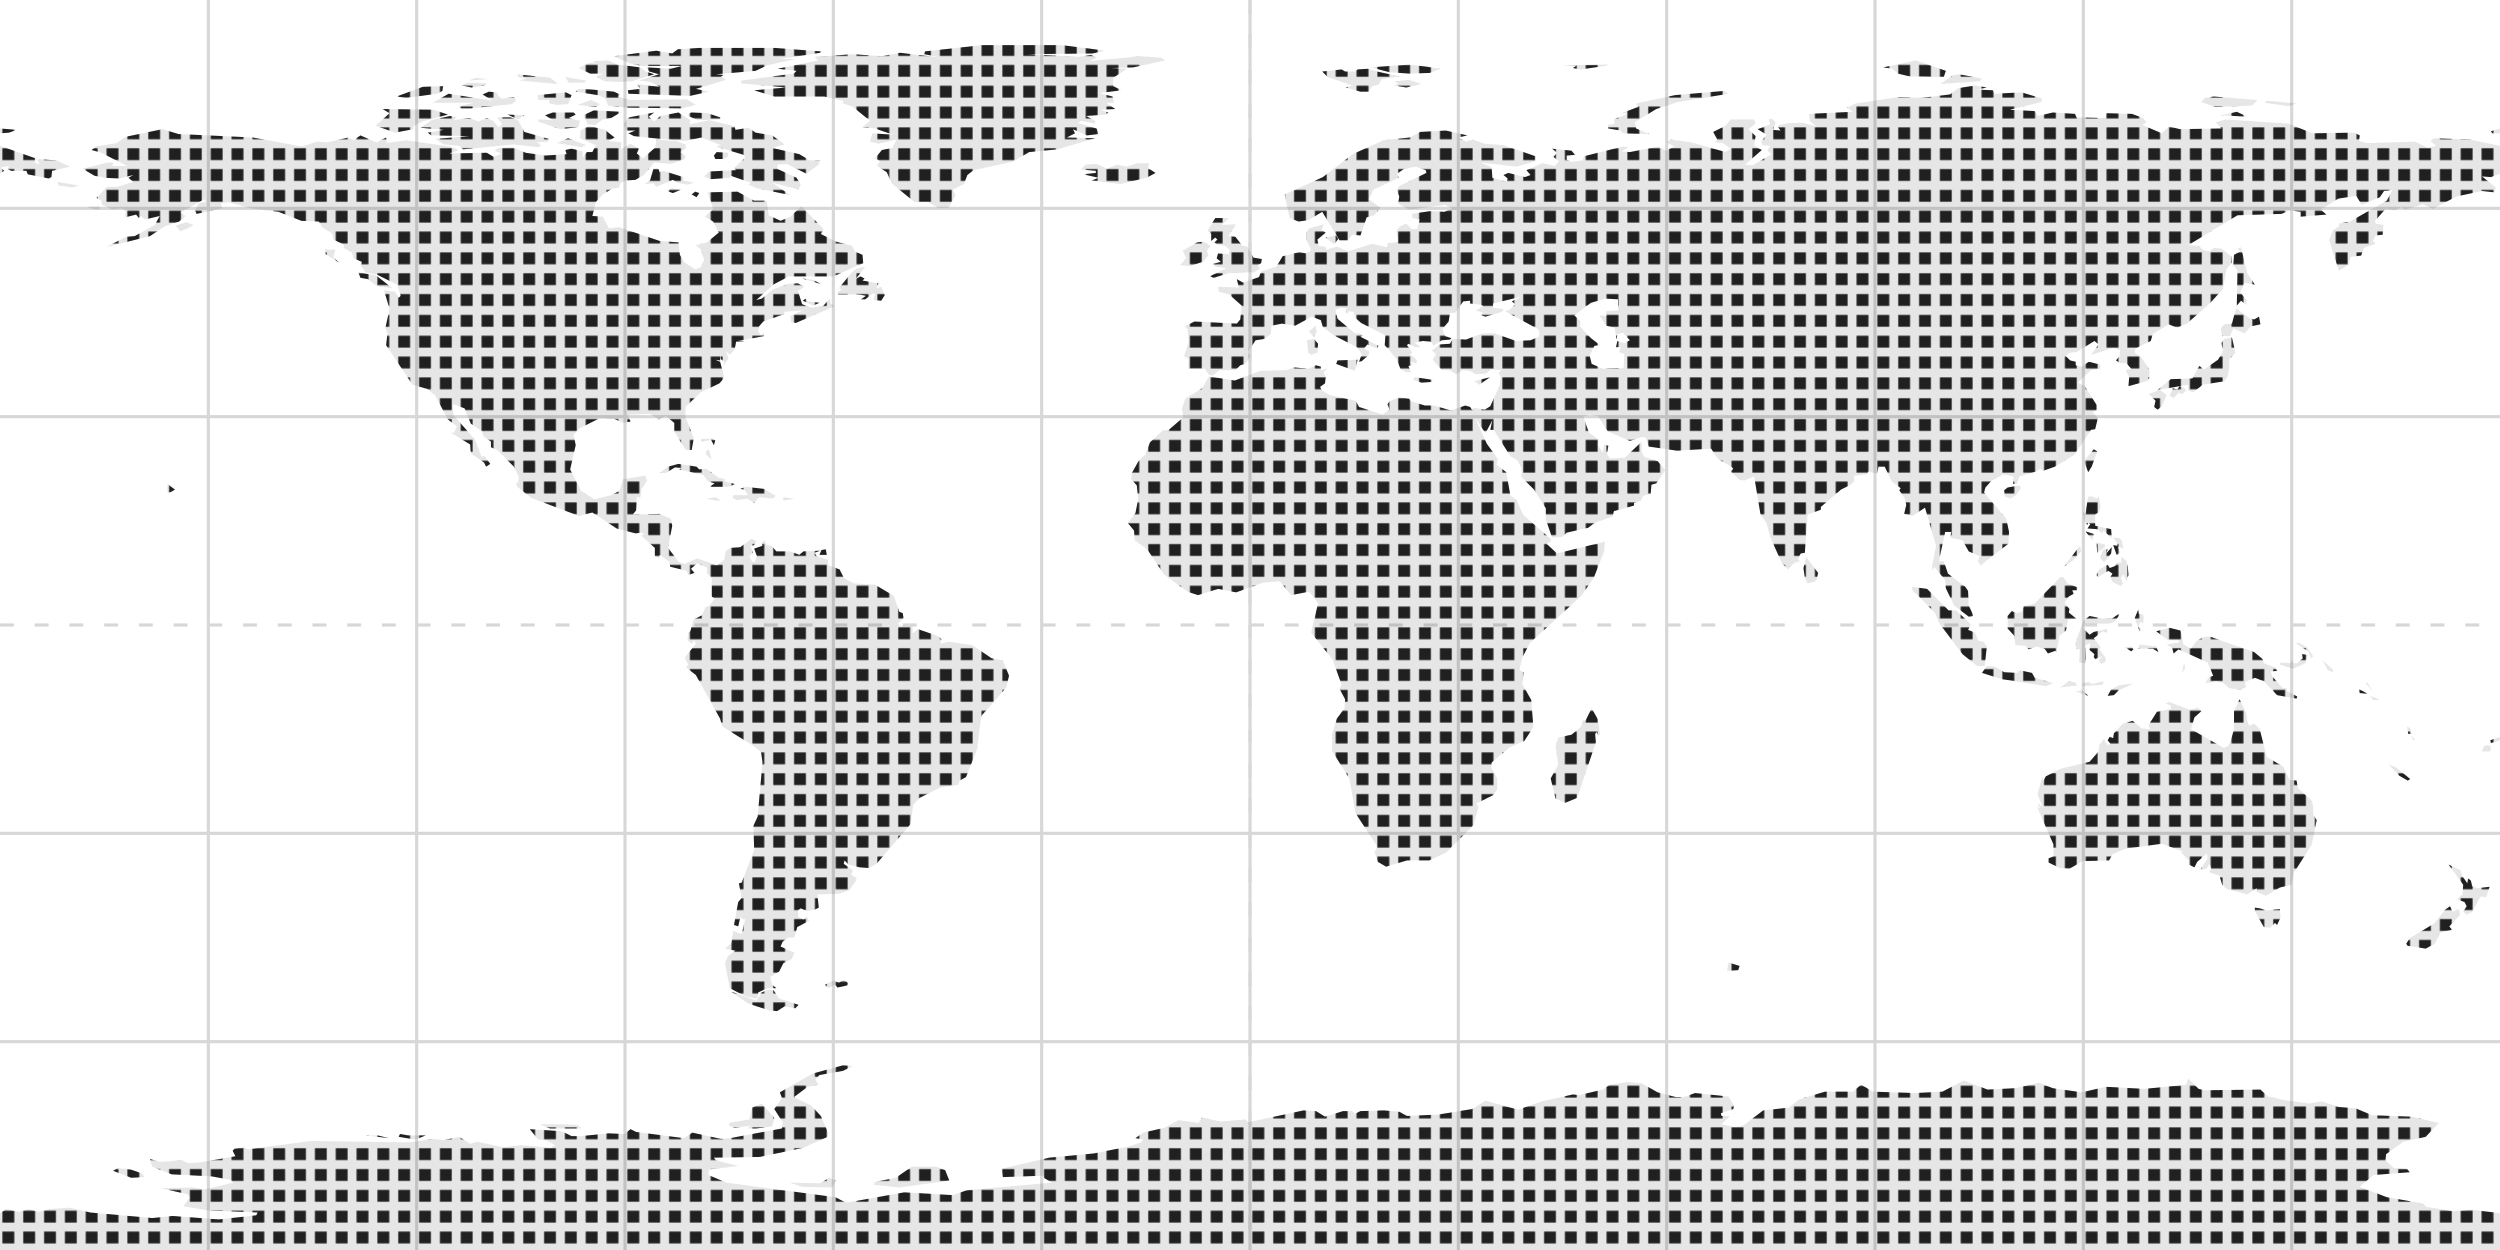
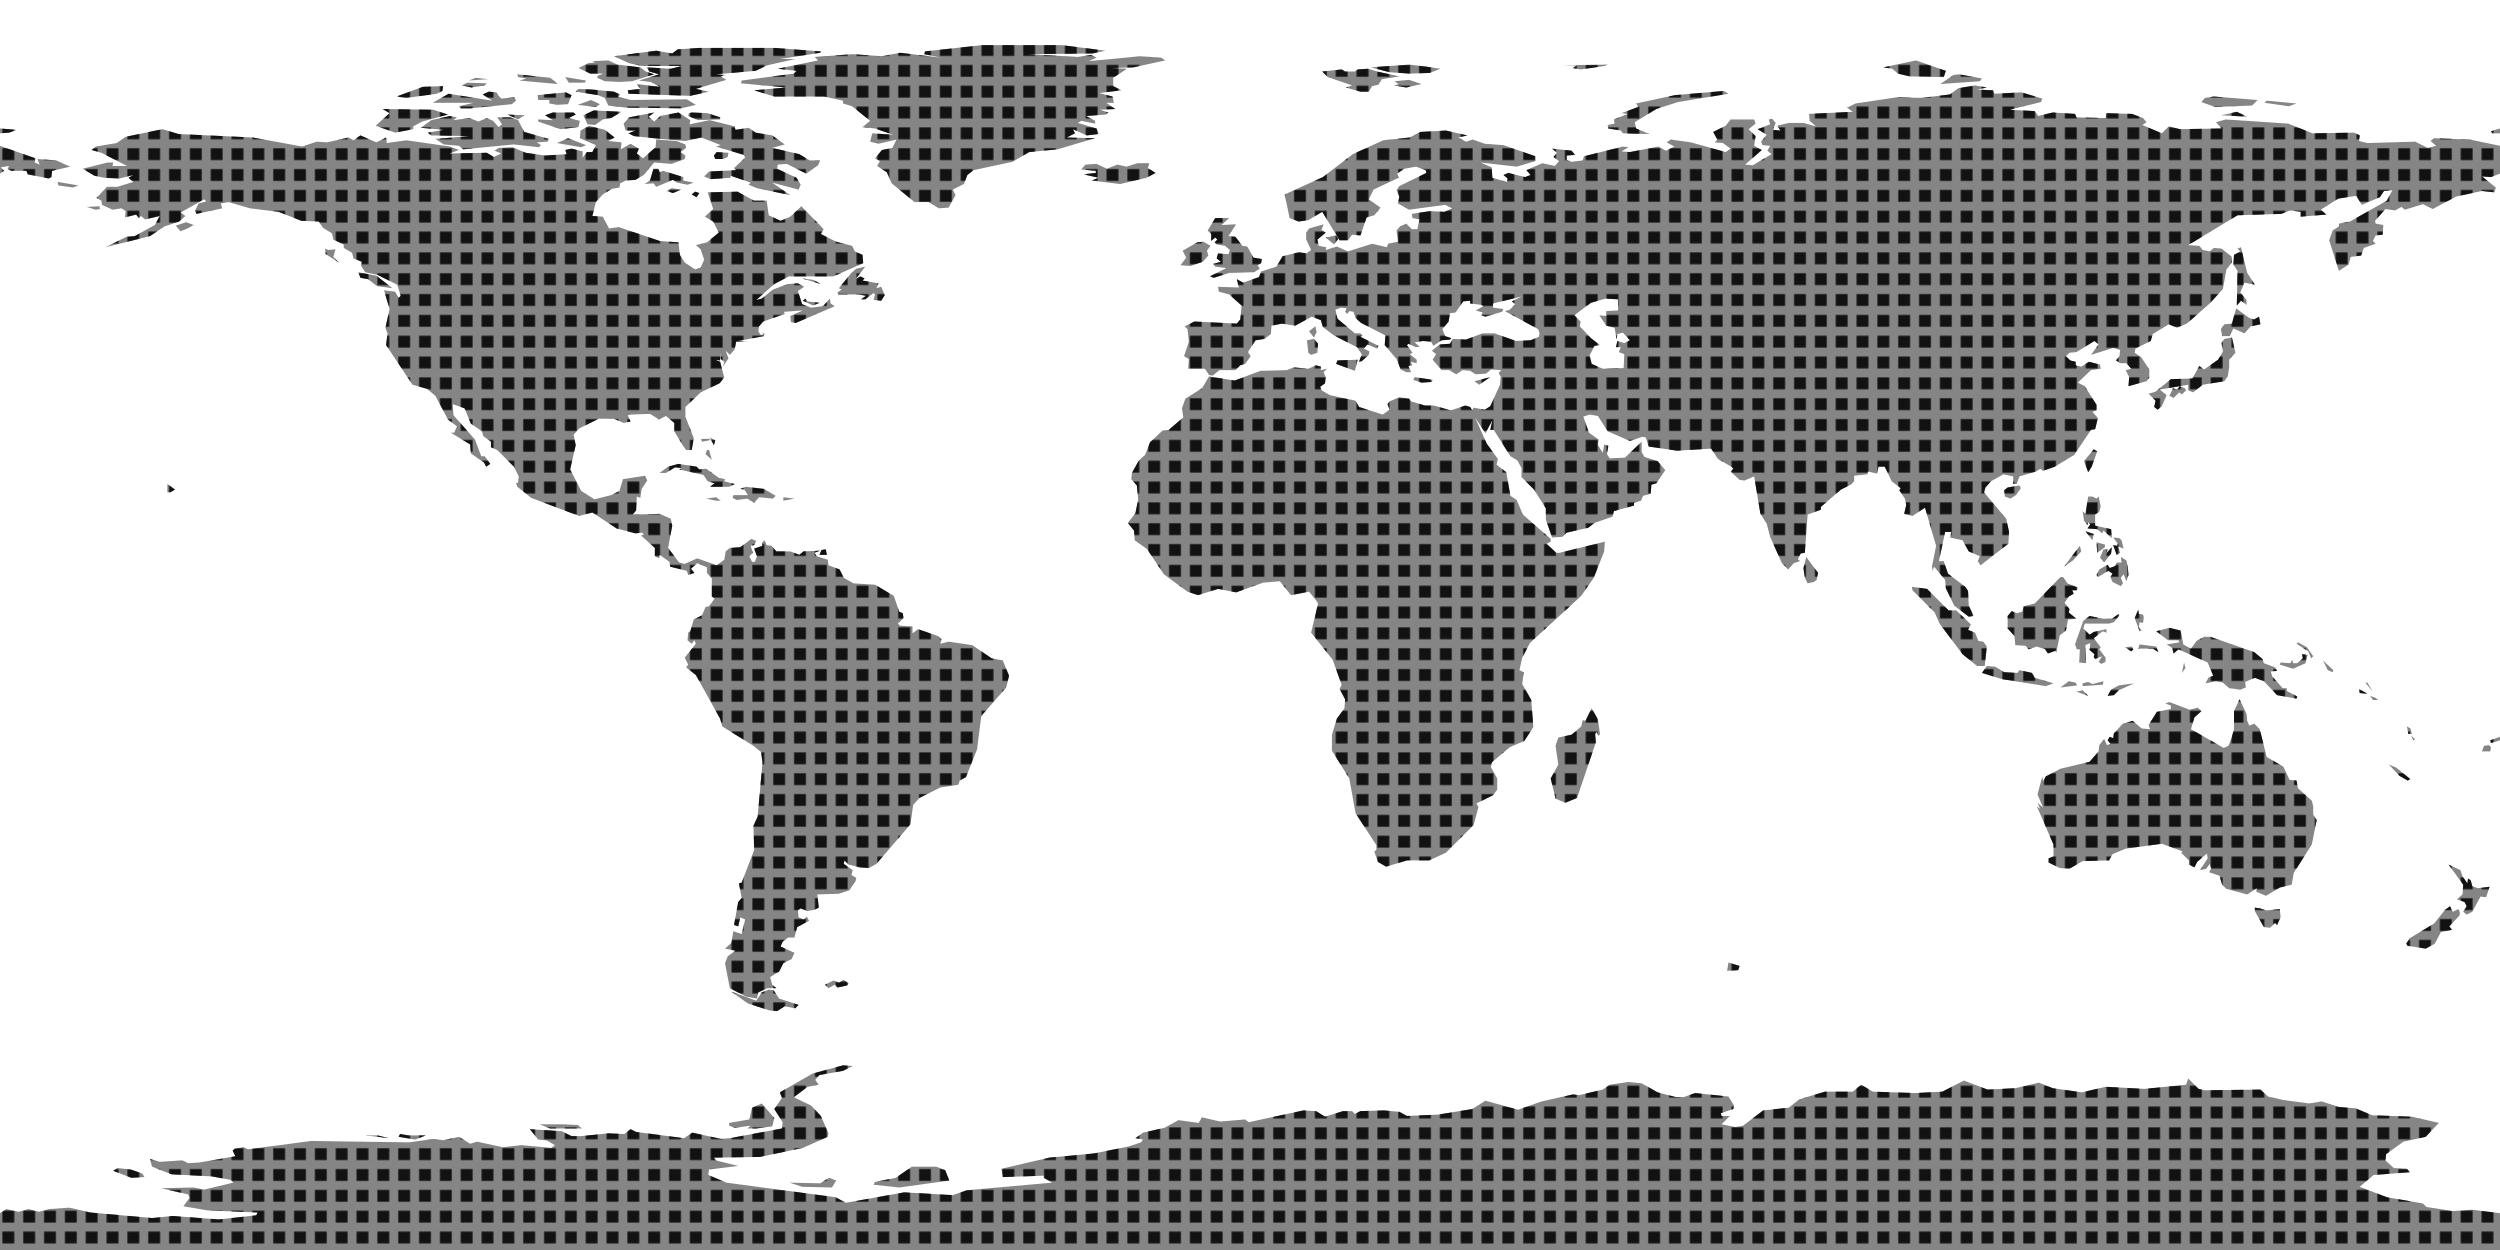
<svg xmlns="http://www.w3.org/2000/svg" viewBox="0 0 360 180" fill="none" aria-hidden="true" focusable="false">
  <defs>
    <pattern id="weather-world-dots" width="3" height="3" patternUnits="userSpaceOnUse">
      <rect x="0.35" y="0.35" width="1.7" height="1.7" fill="currentColor" />
    </pattern>
    <path id="weather-world-land" d="M120.4,170L119.8,171L115.5,170.9L113.7,170.3L118.1,170.4L119.4,169.6ZM20.8,169.5L18.9,169.6L16.3,168.6L16.9,168.2L18.8,168.4L20.5,169ZM134.8,168L136.1,168.5L136.7,170L129.5,171L125.8,170.6L126,170.2L129,169.6L131.3,168ZM58.8,163.5L61.3,163.5L59.8,164.1L57.4,163.7L57.6,163.3ZM54.4,163.5L56,163.9L52.7,163.5ZM81,161.9L83.2,162L83.8,162.5L79.2,162.5L77.7,161.9ZM111.5,161L111.2,162.2L108.9,162.5L107.6,162.5L108.1,162.1L105.8,162.4L105,162.1L105,161.7L107.9,161.2L108.3,159.5L109.7,158.9ZM121.4,154.2L118,154.8L117.4,155.5L117.9,156.2L116.3,156.5L114.3,158L116.8,159.2L118.2,160.7L119.3,163.2L119.2,163.7L115.6,165.3L109.4,166.6L102.8,166.7L103.1,167.1L106.3,167.9L102.1,168.4L102,169.2L104.6,170.3L120.3,172.4L121.8,173.2L130.2,171.7L137.2,172.1L139.2,171.4L151.5,170.3L150.3,169.6L150.3,169.3L144.4,169.5L144.2,168.3L151.1,166.7L157.5,166.1L162.5,165.1L164.3,164.5L164.6,164.1L163.5,163.9L164.6,163.1L167.7,162.4L169.7,161.3L172.6,161.7L173.1,160.9L175.7,161.5L179.3,161.2L179.8,161.6L187.7,159.9L189.5,160L190.8,160.8L193.4,160L194.7,160L195.1,160.4L195.9,160L199.3,159.9L201.5,160.1L202.6,160.7L207.1,160.5L212,159.7L213.9,158.5L218.6,159.8L222,158.6L226.5,157.6L227.4,157.7L230.8,156.9L231.8,156.2L234.5,155.8L236.4,156L238.7,157.3L241.4,158L242.4,158L244.1,157.4L248.9,157.9L249.7,159.2L249.6,159.7L247.8,160.3L247.9,160.7L249.1,160.7L247.9,161.9L249.9,162.3L251,162.1L253.9,159.9L257.6,159.5L259.1,158.3L262.8,157.2L266.8,157.2L268,156.2L269.7,157.2L275.8,157.4L279.7,157.2L282.8,155.6L286.2,156.9L290.2,156.7L293.6,155.9L295.6,156.7L299.8,157.3L303.2,156.5L308.8,156.8L314.8,156.2L315.1,155.3L316.6,156.8L317.5,157L325.5,156.9L326.6,157.9L328.8,158.4L332.5,158.9L334.3,158.6L336.8,159.4L339.2,159.6L341.6,160.6L347.3,160.8L351.2,161.7L349.3,163.7L346.1,164.4L343.6,166.2L343.5,167.1L344.7,168.2L346.6,168.3L347,168.8L341.8,169.2L339.8,170.9L343.7,172.4L348.9,173.3L349.4,173.8L353.2,174.4L356,174.2L360,174.7L360,180L0,180L0,174.7L0.9,174.1L2.7,174.5L4.1,174.1L5.6,174.5L7.1,174.1L10,173.9L13,174.6L21.9,175.4L24.8,175.1L31.5,175.6L36.9,175L37.1,174.6L29.9,174.3L26.4,173.7L27.3,172.5L27.1,172L23.2,171.1L27.9,171L29.4,171.3L33.6,170.3L33.2,169.9L30.5,169.4L24.7,169.1L21.9,168L21.6,166.9L23,167.3L26.3,167.1L27.1,167.5L28.7,167.4L33.9,166.5L33.5,165.7L33.8,165.4L35.1,165.2L35.7,165.5L44.8,164.3L58.9,164.5L62.5,164L63.8,164.2L66.1,163.7L67.7,164.7L68.7,164.4L72.4,165.2L75.1,164.9L79.4,165.3L79.9,164.9L78.7,164.2L77.5,164.1L76.3,162.6L80.9,162.9L82.3,163.6L83.7,163.6L87.6,163.2L89.9,163.3L90.8,162.6L91.6,163L98.5,163.9L99.7,163.1L103.8,164L105.1,163.9L112.6,162.5L112.7,161.6L111.5,159.7L112.6,158.1L112.3,157.3L117,154.6L121.4,153.4L122.8,153.5ZM112.2,143.8L115,144.7L114.5,145.2L113,144.9L111.9,145.6L110.8,145.5L107.7,144.5L105.3,142.8L108.9,144.1L109.7,142.9L110.7,142.5L111.4,142.6ZM121.5,141.1L122.2,141.6L122,141.9L120.6,142.2L120.2,141.8L119.3,142.3L118.8,141.8L120,141.2L120.8,141.5ZM250.3,139.7L248.7,139.8L248.9,138.6L250.5,139.1ZM325.4,130.8L326.4,131.1L328.3,130.9L328.4,132.1L327.9,133.2L327.6,132.9L326.9,133.6L326,133.5L324.7,131.2L324.7,130.7ZM353,130.9L353.2,131.3L354,130.9L354.2,131.3L354.2,131.8L352.7,133.4L353.1,133.9L351.5,134.2L350.6,135.9L349.3,136.6L346.7,136.2L346.5,135.9L347,135.1L350.5,133L352.1,131L352.8,130.5ZM354.6,126.2L355.3,127.2L355.4,126.5L355.8,126.8L356,127.6L356.8,127.9L358.5,127.7L358,129.2L357.2,129.1L356,131.3L355.2,131.7L354.7,131.3L355.2,130.5L354.9,129.9L353.8,129.5L354.6,128.8L354.7,127.4L352.6,124.5L354.3,125.3ZM347.1,112.2L346.7,112.4L345.5,111.7L344,110.1L345,110.5ZM358.4,107.3L358.7,107.6L358.6,108.2L357.4,108.2L357.7,107.4ZM359.4,106.8L358.7,107L358.6,106.6L360,106.1L360,106.6ZM347.8,106.5L347.5,106.6L347.2,105.9ZM347.1,104.9L347.3,105.7L346.8,105.7L346.6,104.6ZM230.1,103.6L230.4,105.7L230.2,106L229.9,105.4L229.7,105.7L229.8,106.9L227.1,114.9L225.4,115.6L224,115L223.3,112.1L224.4,110.1L224,107.4L224.4,106.2L226.3,105.8L227.7,104.6L227.9,103.7L228.3,103.8L229.2,102ZM323.6,103.8L323.9,104.5L324.6,104.2L325.4,105L326.4,109L328.8,110.4L329.7,112.3L330.7,112.4L330.9,113.5L332.9,115.3L333.1,116.1L333.1,117.3L333.6,118.1L332.9,121.6L330.3,125.7L330,127.4L328.3,127.8L326.3,129L324.9,128.4L325,127.9L323.6,128.8L320.6,128L320,127.4L319.6,126.1L318.1,125.6L318.4,125.1L318.2,124.4L317.7,125.1L316.8,125.3L317.9,123.6L317.8,122.9L316.4,124.1L316,124.9L315.2,124.5L315.2,123.9L314.1,122.8L314.3,122.6L311.3,121.5L306.1,122.2L304.2,123L303.7,123.9L299.9,124L298,125.1L296.6,125L295,124.2L295,123.6L295.7,123.3L295.7,121.6L293.3,116.1L293.8,116.5L293.4,115.6L294.2,116.3L293.4,114.4L294.1,111.8L294.2,112.5L294.6,111.8L296.7,110.7L300.9,109.7L302.2,108.2L302.3,107.3L303,106.4L303.4,107.3L303.9,107.1L303.5,106.6L303.8,106.1L304.3,106.3L304.4,105.6L305.7,104.2L307.1,103.8L308.4,104.9L309.6,105L309.4,104.4L310.6,102.5L312.6,102.1L312.6,101.6L311.8,101.3L312.4,101.1L315.3,102.2L316.5,101.9L317,102.4L316,103.3L315.5,105L320.2,107.7L320.9,107.4L321.3,106.4L321.7,105L321.7,102.4L322.5,100.7L323.5,102.8ZM342.1,100.5L342.4,100.8L341.7,100.8L341.3,100.2ZM300.7,100.2L299,99.6L299.9,99.4ZM340.9,99.9L339.8,99.8L339.7,99.2ZM341.7,99.6L340.6,98.3L340.9,98.3ZM304.4,100.1L303.5,100.2L304,99.3L305.1,98.7L307.3,98.4L305.1,99.4ZM297.9,98.1L298.9,98.3L299.1,98.7L296.7,99ZM302.9,98.1L302.8,98.6L299.9,98.8L299.9,98.4L300.7,98.2L301.3,98.5ZM288.6,96.8L290.5,96.9L290.8,96.5L292.6,96.9L293,97.6L295.7,98.4L294.6,98.8L288.3,97.8L285.4,96.9L286.1,95.9L287.3,96ZM314.7,96.2L314.2,96.9L314.5,95.4ZM335.9,96.8L335.2,96.5L334.5,95.1L336,96.5ZM332,95.5L330.2,96.3L328.3,95.7L328.4,95.4L329.8,95.5L330.1,95L330.2,95.5L330.8,95.5L331.6,94.8L331.5,94.2L332.3,94.3ZM307.2,93.5L306.9,93.8L306,93.2L307,93.1ZM310.5,93.1L310.8,93.9L310,93.4L307.9,93.4L308.1,92.8ZM333.1,94.5L332.8,94.8L332.4,93.8L330.7,92.7L330.9,92.5L332.2,93.2ZM314.1,91.2L314.4,92.8L315.5,93.4L316.3,92.3L317.4,91.7L318.3,91.7L324.6,93.9L325.8,94.9L326,95.5L327.6,96.1L327.9,96.6L327,96.7L327.2,97.4L328.7,99.1L329.3,99.1L329.3,99.5L330.8,100.3L330.7,100.6L327.9,100.1L326,98.1L324.7,97.6L323.3,98.2L323.4,99L322.6,99.3L321,99.1L320.1,98.3L319.1,98.1L317.6,98.4L318,97.6L318.7,97.3L317.9,95.4L313.7,93.5L313,94.1L312.8,93.3L312,92.8L313.8,92.5L313.7,92.2L312.2,92.2L310.5,90.9L312.4,90.4L314,90.8ZM305.2,88.6L304.4,89.6L303.7,89.8L300.2,89.8L300,90.5L300.9,91.4L301.5,91L303.3,90.6L303.3,91.1L302.8,90.9L301.5,91.9L302.5,93.2L302.3,93.5L303.2,94.7L303.2,95.3L302.6,95.6L302.2,95.3L302.7,94.5L301.7,94.9L301.5,94.6L301.6,94.2L300.9,93.6L301,92.6L300.3,92.9L300.4,95.5L299.4,95.4L299.5,93.5L299.1,93.5L298.8,92.8L300,89.4L300.9,88.7L302.9,89.1L304.1,89.1L305.1,88.4ZM308.7,88.9L308.6,89.7L308.1,89.6L308,90.3L308.4,90.8L308.1,90.9L307.4,89L307.9,87.8L308,88.4L308.6,88.5ZM285.8,95.9L284.7,95.9L282.6,94.2L279.3,89.8L278.6,88.2L275.4,85L275.3,84.5L277.5,84.8L280.6,87.9L281.7,87.9L283.8,89.9L283.4,90.7L284.4,91.1L284.9,92.3L285.6,92.4L286.1,93.1ZM297.9,88.2L299,89.1L297.8,89.2L297.5,90.8L296.6,91.5L296.1,94L296,93.7L294.9,94.1L294.5,93.5L293.3,93.1L292.1,93.5L291.7,93L290.2,92.9L290.1,91.6L289.1,90.5L289.1,88.7L289.7,88L290.4,88.3L291.2,88.1L291.4,87.3L293,86.9L296.7,83.1L297.1,83.1L297.7,84L299.2,84.6L299.1,85L298.4,85L298.6,85.5L297.9,85.9L297.3,86.8L298,87.7ZM306.4,81.6L306.5,82.8L306.2,83.7L305.8,82.7L305.4,83.2L305.7,84L305.4,84.4L304.2,83.8L303.9,83.1L304.2,82.6L303.6,82.2L302.1,83.1L301.9,82.8L302.3,82L303.5,81.3L303.8,81.8L304.6,81.5L304.8,81L305.5,81L305.4,80.2L306.2,80.7ZM261.2,83.8L260.3,84L259.9,83.2L259.7,81.8L260.1,80.2L261.8,82.5L261.6,83.5ZM119.1,79.9L118,79.9L118.3,79.2L118.9,79.1ZM304,79.7L303,81L302.4,80.3L302.9,79.1L303.5,79.1L303.3,79.7L304.1,78.8ZM298.5,80.7L297.2,81.6L299.5,78.6L299.7,79.4ZM301.9,78.1L303.1,78.4L303.1,78.8L302,79.6ZM305.5,77.8L305.8,79L305,78.7L305.3,79.6L304.8,79.9L304.3,78.5L304.9,78.6L304.9,78.2L304.3,77.4L305.2,77.5ZM301.5,76.9L301.3,77.8L300.3,76.5ZM301.3,71.5L301.9,71.8L302.2,71.5L302.5,72.9L302.3,73.7L301.7,74.1L301.7,75.7L304,76.2L304.1,77.5L302.9,76.4L302.7,76.8L302,76.2L300.6,76.1L301,75.5L300.7,75.2L300.6,75.6L300.1,75L299.9,73.6L300.3,74L300.7,71.5ZM114.4,71.8L112.8,72.1L112.8,71.6ZM103.1,72.1L101.7,71.8L103.1,71.6L103.8,72.1ZM107.4,70.1L110,70.4L111.7,71.4L111.3,71.8L109.3,71.6L108.6,72.4L107.6,71.8L106.1,72L105.5,71.7L105.6,71.3L107.7,71.3L107.2,70.5L106.6,70.4ZM290.3,71.3L289.5,71.8L288.7,71.5L288.6,70.6L289.1,70.2L290.8,69.9L291,70.3ZM24.5,70.9L24.1,70.9L24.1,69.7L25.2,70.5ZM100.3,67.2L100.7,67.6L101.7,67.5L103.5,68.8L104.4,69L104.3,69.3L105.8,69.7L105,70.1L102.2,70.1L102.9,69.6L101.9,69.3L101.3,68.4L97.8,67.6L98.2,67.4L97.2,67.3L95.9,68.1L95,68.1L96.2,67.2L97.7,66.8ZM102.5,66.2L101.6,65.4L101.8,64.8L102.1,64.8ZM301.2,67.2L300.7,68L300.1,66.4L301.5,64.7L302,65ZM102.2,63.4L101.1,63.6L101,63.2L102.2,63.2ZM103,63.4L102.8,64.1L102.2,63ZM314.6,55.9L314.8,56.2L314.2,56.8L313.8,56.5L313,57.3L312.4,57L312.9,55.9L313.5,56.1L313.9,55.6ZM214.6,54.3L213,55.4L212.3,54.9ZM203.7,54.3L206.3,54.7L206.2,55L204.7,55.1L203.5,54.7ZM195.5,51.8L195.1,53.4L192.4,52.4L192.6,51.9ZM189.2,48.8L189.8,49.5L189.7,50.8L188.8,51.1L188.4,50.8L188.2,49ZM321,52.9L320.8,54.2L320.3,54.9L317.2,55.4L315.8,56.5L315.1,56.2L315.1,55.4L311,56.1L312,56.9L311.3,58.5L310.7,59L310.2,58.6L310.4,57.7L309.4,56.7L310.4,56.4L312.6,54.6L315.7,54.5L316.7,52.7L317.4,53.2L319.4,51.8L320.1,50.6L319.9,49.4L320.3,48.8L321.4,48.6L321.9,50.8L321,51.8ZM189.6,47.8L189.2,48.6L188.5,47.7L189.4,47ZM323.9,45.8L324.6,46L325.3,45.6L325.5,46.7L324.1,47L323.2,48L321.6,47.3L321.1,48.4L320,48.4L319.8,47.4L320.3,46.7L321.4,46.6L322,44.4ZM116.3,43.4L118,43.6L117.1,44L115.6,43.3L116,43ZM118.2,40.9L115.5,40.1L117.1,40.3ZM56.5,41.5L54.3,41.2L53,40.2L51.9,40L51.6,39.2L54.2,39.7ZM123.9,39.3L123.2,40.2L123.9,39.8L124.5,40.1L124.2,40.4L126.5,40.8L126.2,41.5L126.9,41.3L127.4,42.5L126.9,43.3L125.8,43.2L126,42.4L125.8,42.2L124.6,43.1L124,43.1L124.7,42.6L123.7,42.4L120.7,42.4L120.6,42.1L121.2,41.7L120.8,41.5L122.6,39.3L123.3,38.7L124.6,38.4ZM47.3,36L48.3,35.9L48,37L48.8,37.8L46.9,36.6L46.8,35.8ZM323.6,39.3L324.7,41L323.2,40.7L322.6,42.1L323.5,43.2L323.5,43.9L322.7,43.3L322.1,44L322.2,39L321.6,38.1L321.7,36.7L322.6,36.2L322.2,35.8L322.7,35.6ZM173.2,37.7L171.4,38.3L170,38.2L170.8,37.1L170.3,36.1L172.4,34.9L173.3,34.8L174.3,35.4L173.8,36.1L174,36.8ZM192.7,34.4L192.1,35.2L190.9,34.2L192.4,33.9ZM27,32.9L26,33.3L25.3,32.5L26.8,32L27.9,32.4ZM177,31.4L175.9,32.4L178,32.3L176.9,34L177.9,34.1L178.9,35.4L179.6,35.5L180.5,37.1L181.7,37.3L181.6,37.9L181.1,38.2L181.4,38.7L180.6,39.2L177,39.3L174.8,40L174.2,39.8L176.6,38.6L175,38.4L174.7,38L175.8,37.7L175.2,37.2L175.4,36.5L176.9,36.6L177.1,36L176.4,35.4L175.2,35.2L174.9,34.9L175.3,34.5L175,34.2L174.4,34.7L174.4,33.7L173.9,33.2L175,31.4ZM14.4,30.1L13.8,30.2L12.5,29.8L14.3,29.7ZM100.7,27.8L100.3,28.4L99.6,28L100.1,27.6ZM98.1,27.3L96.9,27.8L96,27.5L96.7,27.1ZM8.3,26.2L11.3,26.7L10.5,27L8.4,26.7ZM94.8,24.3L95,24.8L95.5,24.6L98.4,25.5L98.4,26L99.9,26.3L99,26.6L97.5,26.3L96.9,25.9L94.5,26.9L94.1,26.4L92.8,26.5L93.6,26L94.1,24.3ZM165.5,23.5L165.3,24.2L166.4,24.9L165.1,25.6L161.3,26.5L157.2,26L158.2,25.6L156,25.1L157.8,24.9L157.8,24.6L155.7,24.4L156.3,23.7L157.9,23.6L159.4,24.3L160.9,23.7L162.2,24L163.8,23.5ZM104.1,22.9L103,22.9L102.8,22.4L103.2,21.9L104.9,22L104.8,22.6ZM5,23.4L5.7,23.7L5.4,22.9L8.1,23.1L10.1,24L7.5,24.6L7.4,25.5L7,25.7L4,25.1L3.8,24.6L1.6,24.6L1.1,24.3L1.3,23.9L0.1,24.1L0.6,24.6L0,25L0,21L5.1,22.8ZM84.4,20.9L83.7,21.2L80.2,20.6L81.8,19.9ZM360,19.2L358.9,19.2L358.7,18.9L360,18.5ZM1.3,19.1L0,19.2L0,18.5L2.4,18.7ZM89.5,20.5L89.4,21.5L90.8,20.7L92,21.4L91.7,22.1L92.6,22.8L94.4,21.2L94.5,20.1L97.4,20.3L98.7,20.8L98.8,21.3L98,21.9L98.7,22.4L98.6,22.9L96.7,23.6L94.2,23.4L92.7,25.2L91.5,25.9L90.1,26L89.3,26.4L89.2,27L88.1,27.2L86.8,28L85.8,29.1L85.3,31.1L86.8,31.2L87.7,32.9L89.1,32.7L95,34.7L97.7,34.9L97.9,36.7L98.6,37.8L100.1,38.8L100.9,38.5L101.4,37.4L100.9,35.9L100.2,35.3L101.8,34.9L103.5,33.5L102.7,31.9L101.5,31.2L102.7,30.1L101.9,27.7L106.2,27.6L108.6,28.9L110.4,28.9L110.7,31L112.4,31.8L113.8,31.2L115.4,29.7L118.6,33L118.2,33.7L120.4,34.8L122.7,35.4L123.1,36.2L124.2,36.7L124.3,37.9L120,39.8L113.6,39.8L111.5,40.9L108.9,43.2L109.7,43L111.3,41.7L113.4,40.9L114.9,40.8L115.8,41.3L114.9,41.9L115.5,43.8L116.8,44.3L118.5,44.1L119.5,43L119.6,43.7L120.2,44.1L114.6,46.5L113.9,46.4L113.8,45.5L115.6,44.7L112.9,44.9L113,45.2L109.9,46.3L109.3,47L109.2,47.7L109.5,48.2L109.9,48.2L109.8,47.9L110.1,48.1L110,48.4L106.3,49.1L108.1,49.1L106,49.2L105.8,50.3L105.1,51.1L104.5,50.5L104.9,51.6L104.1,52.8L104.3,52.1L103.8,51.7L103.7,50.8L103.7,51.9L103,51.8L103.7,52.1L104.3,54.4L103.6,55.2L100.9,56.5L98.7,58.6L98.7,60L99.9,63.1L99.6,64.8L98.8,64.8L98.3,64.1L97.1,62.1L97.1,60.9L95.9,59.9L94.9,60.4L93.6,59.6L90.8,59.7L90.4,59.8L90.8,60.7L89.8,60.9L88.4,60.3L86.2,60.3L83.4,61.7L82.6,62.6L82.9,64.1L82.1,67.6L83.7,70.7L85.6,71.9L88,71.3L89.2,70.7L89.7,69L92.9,68.5L93.2,69.2L92.4,70.4L92.2,71.7L91.7,71.5L91.6,73.5L91.1,74.1L95,74L96.6,74.7L96.8,75.7L96.2,78.9L97.8,81L98.6,81.2L100.4,80.4L103.2,81.4L104.3,80.6L104.5,79.4L105.1,78.9L106.6,78.8L108.2,77.6L108.9,77.9L108.6,78.5L108.1,78.6L108.4,79.6L107.9,80.1L108.3,80.9L108.7,80.9L109,80.1L108.6,79L109.8,78.6L109.7,78.2L110.1,77.8L110.4,78.5L111.1,78.6L111.8,79.4L113.8,79.4L115.1,79.9L115.7,79.4L118.1,79.3L117.3,79.6L117.6,80.1L119.2,80.6L119.3,81.4L120.9,82L121.5,83.2L122.9,84L126,84.2L128.7,85.8L129.5,88.1L130,88.3L130.1,89L129.3,89.8L129.6,90.1L131.4,90.2L131.4,91.2L132.2,90.6L135.1,91.6L135.6,92.1L135.4,92.7L136.6,92.4L140,92.9L142.8,94.8L144.4,95.1L145.3,97.3L144.9,99L141.3,103.1L140.7,107.9L139.1,111.9L138.2,112.4L138,113L135.4,113.4L132.4,114.9L131.5,115.9L131.1,118.7L126.2,124.4L125.1,125L123.8,124.9L122.2,124.5L121.6,123.9L121.5,124.4L122.8,125.3L122.6,126L123.3,126.4L123.2,126.9L122.3,128.2L120.8,128.7L117.7,128.8L117.9,130.7L117.3,131L116.2,131.2L115.3,130.8L114.9,131.1L115,132.1L115.7,132.4L116.2,132L116.5,132.6L114.8,133.5L114.4,135L113.5,135L112.7,135.6L112.4,136.3L114.4,137.2L114,138.1L112.8,138.7L112.2,139.9L110.9,140.7L111.2,141.8L111.8,142.3L110.5,142.3L109.2,142.9L109,143.8L107.4,143.5L105.1,142.3L104.4,138.7L104.8,137.7L105.9,136.9L104.4,136.6L105.3,135.8L105.6,134.1L106.8,134.5L107.3,132.4L106.6,132.1L106.3,133.4L105.7,133.2L106.3,129.9L106.8,129.3L106.4,127.2L106.8,127.1L108.6,122.4L108.5,118.9L109.1,117.6L109.8,109.8L109.6,108.3L108.5,107.4L104,104.6L103.7,103.5L100.2,97.2L98.8,96.1L99.1,95.7L98.6,94.7L100.2,92.7L100,92.2L99.6,92.7L99,92.2L99.1,91.1L99.4,90.9L99.9,89.2L101.1,88.6L101.6,87.4L102.1,87.3L102.9,86.2L102.5,85.9L102.5,83.3L101.8,82.5L101.8,81.7L100.4,81.1L99.5,81.9L100,82.5L99.1,82.8L98.9,82.2L96.5,81.6L96.4,80.9L95,79.9L94.9,80.4L94.3,80.1L94.3,78.9L92.3,77.1L92.7,77L92.5,76.7L91.5,76.8L88.8,76.1L85.3,73.8L83.4,74.3L76.5,71.7L74.5,70.1L74.3,69.6L74.6,69.5L74.7,68.6L74,67.2L71.6,64.8L70.7,64.4L70.7,63.6L69.6,62.8L69.4,62.1L67.8,61L66.9,58.8L65.2,58.2L65.3,59.8L68.4,63.3L69.3,65.7L69.8,65.7L70.6,66.8L70,67.2L69.7,66.6L67.8,65.3L67.7,64L64.9,62.3L65.4,62.3L65.8,61.4L64.5,60.4L62.7,57L61.5,56L59.4,55.4L55.6,49.7L55.8,48L55.5,47.2L56.1,44.5L55.3,41.8L56.9,42L57.4,42.9L57.7,42.6L57.2,41L54.4,39.6L52.6,39.2L52,38.3L52.1,37.7L50.9,37.2L50.7,36.4L49.5,35.7L49.5,35.2L48,34.5L47.8,33.6L46.5,32.8L45.9,31.9L43.4,31.8L40.1,30.5L36,30L32.9,29.1L31.8,29.3L32,30L28.3,30.8L28.1,30.3L28.6,29.3L29.7,29L29.4,28.7L26,30.6L26.7,31.1L25.8,31.9L23.7,32.6L21.6,34L15.2,35.6L18.2,34.1L19.4,34L22.3,32.4L23,31.1L20.9,31.6L20.3,31.1L20,31.4L19.6,30.9L18,31.3L18.1,30.4L17.5,30L16.2,30.2L14.7,29.5L14.6,28.9L13.9,28.5L15.4,26.9L16.9,26.9L19.2,26.2L18.5,25.6L19.2,25.2L17.2,25.7L15,25.6L13.6,25.3L11.9,24.3L15.5,23.4L16.3,23.4L16.2,23.9L18.3,23.9L14.6,22L13.2,21.6L13.8,21.1L16.8,20.6L18.1,19.7L23.4,18.6L25.7,19.3L36.4,19.8L43.5,21.1L45.6,20.4L47.1,20.5L50.2,19.8L50.9,20.2L51.9,19.5L54.2,20.5L55.6,19.8L55.7,20.6L58.5,20.2L64.8,21.1L66.1,21.6L64.7,22.1L70.1,22L71.1,22.6L72.2,22.1L71.2,21.7L71.8,21.3L73.8,21.2L75.7,22L78.5,22.4L81.6,22.2L81.4,21.6L82.3,21.4L83.9,21.8L83.9,22.7L84.5,21.9L85.3,21.9L85.8,20.9L83.5,19.9L83.6,18.8L84.8,18.1L87.1,18.7L88.5,19.8L87.6,20.3ZM65.8,16.9L65.3,17.3L67.6,17L68.9,17.5L70.1,17L71,17.4L71.8,18.3L72.3,17.9L71.6,16.9L73.5,16.9L74.6,17.3L75.5,19L79,20L78.9,20.4L77.3,20.5L77.9,20.9L77.6,21.2L74,20.8L66.7,21.5L66.1,21L63.9,20.8L62.7,20L67.6,19.6L62.1,19.5L61.6,19.1L63.9,18.7L60.6,18.4L62.1,17.3L64.8,16.7ZM75.5,16.6L74.6,17.2L73.1,16.5ZM103.7,16.9L103.7,17.2L100.5,17.3L99.1,16.7L99.2,16.3L99.6,16.2L101.9,16.3ZM93.4,16.8L94.2,17.5L95.1,16.7L97.7,16.2L99.4,17.3L99.3,17.9L102.2,17.3L105.8,18.2L105.9,18.7L107.8,18.4L108.8,19.1L111.2,19.5L113,20.8L111.2,21.3L115.1,22.2L116.6,23.1L118.1,23.1L117.8,23.8L116.1,25L113.3,23.6L112,23.7L111.9,24.3L114.7,25.6L115.3,26.6L115,27.3L111.2,26.3L113.8,28.1L109,27.1L107.8,26.6L108.1,26.3L105.2,25.3L105.2,25.6L102.3,25.8L101.4,25.4L102.1,24.7L106,24.5L105.7,24.2L107.3,22.7L107.1,22.3L103.1,21.1L103.8,20.9L101,19.8L98.7,20.3L95.1,20L91.3,19.6L90.5,19.2L91.5,18.8L90.1,18.8L89.8,17.8L90.6,16.9L94.2,16.2ZM79.6,16.2L82.6,16.2L82.9,16.5L81.9,17L83.5,17.4L83.3,18.3L80.7,18.6L77.5,17.5L77.5,17.2L79.6,17.3L78.5,16.6ZM323.6,16.8L319.9,16.6L322.1,16.1ZM86.8,17.2L85.7,18L84.6,17.9L84,16.6L85.5,15.9L89.5,16.1L88,17ZM59.5,18.6L56.9,19.1L54.1,18.1L56.1,16.3L55.1,15.7L62.4,15.8L64.5,16.5L60.8,17.5L59.5,18.2ZM330.7,14.9L329.6,15.3L326.1,14.8L326.4,14.5ZM86.4,15L85.8,15.4L83.2,15.1L85.1,14.4ZM325.1,14.4L324.3,15.2L319,15.4L317,14.7L317.5,14.1L318.8,13.9ZM81.5,13.3L82.3,13.7L81.8,15L80.2,15.1L79.1,14.9L79.1,14.4L77.5,14.4L77.4,13.7ZM71.8,13.8L72.2,14.2L74.1,14L74.3,14.5L73.7,15L67.8,15.6L66.3,15.6L66.1,15.3L68.2,14.8L62.3,14.8L64.6,13.5L70.9,14.5L69.5,13.6L70.4,13.2L71.5,13.3ZM237.5,19.3L233.7,19.2L233.4,18.8L231.6,18.5L231.5,18L232.5,17.8L232.4,17.2L234.4,16.4L233.5,16.3L235.9,15.4L235.6,14.9L241.2,13.7L248.2,13.1L248.9,13.5L241.6,14.7L238.5,15.7L235.4,17.6L235.6,18.5ZM85.3,12.9L88.4,13.2L89.3,13.6L89,13.9L90.8,14.4L98.9,14.3L100.2,15.1L98.1,15.6L90.2,15.5L87.6,15.2L87.1,14.1L86.1,13.7L82.9,13.2L83.3,12.8ZM63.8,12.4L63.7,13.1L62.9,13.5L58.5,14.1L57.1,13.9L60.9,12.5ZM287,13L287.2,13.5L291.1,13.3L294.1,14.2L293.9,14.7L289.4,15.8L293,16L293.5,16.7L295.6,16.2L298.8,16.4L299,16.9L303.2,17L303.3,16.3L307,16.4L308.6,17L309.1,17.6L308.5,18L311.3,19.2L312.3,18.2L313.9,18.6L319.9,18.5L319.1,17.6L320.5,17.2L329.5,17.8L333,19.2L339,19.1L339.8,19.5L339.7,20.3L340.9,20.6L347.8,20.4L349.6,21.3L350.8,21L350,20.3L350.5,19.9L355.7,20.1L360,21L360,25L358.7,25.5L357.4,25.4L359.4,27L359.2,27.7L357.4,27.5L353.7,28.3L350.3,30.1L348.9,29.4L346.3,30.2L345.8,29.8L344.9,30.3L343.5,30.1L342,31.8L342.1,32.2L343.2,32.4L343.1,33.8L342.1,33.9L341.7,34.7L342.1,35.1L340.4,35.7L340,36.8L338.5,37L338.2,38.1L336.8,39L335.4,34.6L335.9,33.2L336.8,32.6L336.8,32.2L338.4,31.9L343.7,28.9L344.5,27.4L343.3,27.5L342.7,28.4L340.1,29.5L339.3,28.2L336.7,28.6L334.2,30.2L335,30.9L331.3,31.2L331.3,30.5L329.8,30.3L328.5,30.8L322.2,31L315.1,35.3L316.7,35.4L317.2,36L318.2,36.2L318.8,35.7L319.9,35.8L321.3,36.9L321.4,37.8L320.6,38.8L320.1,41.6L318.2,43.7L314.9,46.6L313.5,47.2L312.3,46.7L310,48.1L309.7,49.1L307.5,50.2L307.4,50.8L308.3,51.4L309.5,53.2L309.5,54.4L309.1,54.9L306.5,55.6L306.6,54.3L306.1,53.3L306.9,53.1L306.2,52.3L305.3,52.3L304.7,51.9L305.2,51.3L305.3,50.4L304.3,50.1L301.1,51.1L302.2,49.6L301.6,49.1L299,50.7L298,50.8L297.5,51.3L298.1,51.9L298.9,52.1L298.9,52.6L299.7,52.8L300.8,52.1L302.4,52.5L302.5,53.1L301.1,53.3L299.2,55.1L300.2,55.6L301.9,58.3L301.9,59.1L301.3,59.3L302.1,60.2L301.7,61.8L301.1,61.9L298.7,65.5L295.9,67.2L294.2,67.8L293.8,67.5L293.2,67.9L290.8,68.6L290.4,69.7L289.9,69.7L289.9,68.6L288.5,68.3L286.7,69.3L285.9,70.2L285.7,70.9L288.9,74.7L289.3,76.6L289.2,78.3L285.2,81.4L284.8,80.8L285.1,80.1L283.5,79.4L282.6,77.8L280.8,77.4L281,76.6L280.1,76.6L279.2,80.8L279.9,80.8L280.5,82.6L283,84.5L283.4,85.1L283.5,87.2L284.2,88.7L283.5,88.8L281.4,87.2L280.2,84.7L280.1,83.5L278.5,81.6L278.3,82.2L278.2,81.6L278.8,78.6L277.2,73.1L275.4,74.3L274.2,74L274.5,72.7L274.3,71.8L273.5,70.6L273.7,70.3L272.4,69.3L271.4,67.2L270.5,67.2L270.3,68.2L269,67.9L268.9,68.3L267,68.5L267,69.3L266.5,69.8L265.1,70.5L262.2,73L262.2,73.4L260.3,74.1L259.9,79.6L259.3,79.7L258.9,80.5L259.2,80.8L258.3,81.1L257.5,82L256.6,81.1L254.9,77.3L254.4,75.4L253.5,74L252.6,68.6L251.2,69.2L250.5,69.1L249.2,67.9L249.6,67.5L249.3,67.2L247.4,66.1L246.4,64.6L241.5,64.9L237.4,64.3L237,63L236.5,62.9L234.7,63.5L231.5,62.1L230.1,59.9L228.9,59.7L228,60L228.8,62.3L230.2,63.3L230.1,64.1L230.8,65.2L231,64L231.6,64.2L231.4,65.4L231.8,66L234,65.9L236.4,63.6L236.4,65.1L236.8,65.8L238.7,66.4L239.8,67.7L238.5,69.6L237.8,69.8L237.7,71.1L236.6,71.4L236.3,72.1L235.3,72.4L235.3,72.8L232.4,73.6L232.2,74.4L229.6,75.3L228.7,76L225.6,76.7L225,77.3L223.5,77.4L222.6,74.8L222.6,73.2L220.9,70.5L219.1,68.7L219.1,67.4L218.5,66.3L217.5,65.7L215.1,61.9L214.6,61.9L214.9,60.5L213.9,62.4L212.4,60.1L214.1,63.9L215.7,66.1L215.5,66.9L216.9,68L217.5,71.4L218.4,72L219.3,74.1L223.3,77.6L223.3,78L222.7,78.3L224.1,79.6L224.6,79.6L231.1,78L231,79.4L229.5,83.2L227.7,85.8L220.3,92.6L219.2,94.7L218.8,96.5L219.4,96.8L219.2,98.5L220.5,100.8L220.8,104.7L219.5,106.7L217.4,107.6L214.8,109.8L214.7,110.5L215.6,112.1L215.6,113.7L215,114.5L212.6,115.7L212.9,116.2L212.2,118.8L208.2,122.8L205.8,123.9L202.6,123.9L199.6,124.8L198.4,124.1L197.9,122.6L198.2,122.4L198.2,121.7L195.2,117.1L194.3,112.1L191.8,108.1L191.8,105.8L192.5,103.5L193.6,102L193.7,100.7L192.9,99.2L193.2,98.6L191.9,95L188.8,91.1L189.8,86.9L189.4,86.3L188.5,85.2L185.9,85.7L184.3,83.7L181.9,83.9L178,85.3L175.4,84.8L172.5,85.7L171,85.2L167.6,82.7L165.2,79.1L163.4,77.8L163.3,76.4L162.4,75.3L163.5,73.9L163.9,71.9L163.7,69.9L162.9,69L163,68.1L164,66.3L164.9,65.5L165.6,63.7L167.4,62L168.3,61.9L170.4,60.1L170.2,58.8L170.7,57.4L173.1,55.9L174.1,54.2L177.8,54.8L181.5,53.4L185.3,53.3L186.3,52.9L188.4,53.1L189.5,52.6L190.2,52.8L190.2,53.3L191.1,53.1L190.6,53.6L190.9,54.3L190.8,55.2L190.1,55.7L190.3,56.2L191.5,56.9L195.2,57.7L195.7,58.6L199.1,59.7L200.1,59L199.8,58.2L200.1,57.8L201.5,57.2L202.9,57.4L203.2,57.8L205.2,58.4L206.5,58.4L208.9,59.1L211,58.4L211.7,58.6L212,59.1L212.2,58.7L213.8,59L214.6,58.5L216,55.4L216.1,54.2L215.8,53.7L216.2,53.3L214.7,53.2L214,53.8L212.5,53.9L211.7,53.4L210.6,53.3L209.7,53.9L208.7,53.3L207.6,53.3L206.3,51.8L206.8,51L206.2,50.5L207.3,49.6L208.8,49.5L209.2,48.8L211.1,48.9L213.5,48L215.2,48L218.3,49.1L220.4,49L221.6,48.5L221.7,48L221.5,47.4L216.7,44.8L217.4,44.6L218.2,43.8L217.7,43.4L219.1,42.7L215,43.7L215,44.3L216.5,44.5L216.3,44.9L213.9,45.6L213.3,45.4L213.5,45L212.5,44.7L213.6,44.1L213.3,43.9L211.7,43.7L211.7,43.3L210.7,43.4L209.6,45L208.8,45.1L208.6,46.3L207.7,47.4L208.1,48.4L209,48.7L208.8,48.9L207.6,49L206.4,49.8L206.1,49.2L204.9,49.1L203.7,49.3L204.4,49.9L203.9,50L202.8,49.5L202.6,49.7L203.4,50.8L203,51L204,51.8L204,52.3L203.1,52.1L203.4,52.6L202.8,52.7L203.2,53.6L202.5,53.6L201.7,53.2L201.1,51.7L199.4,49.7L199.5,48.3L196,46.5L195.2,45.8L194.9,44.9L194.3,44.8L194,45.2L193.7,44.9L193.9,44.4L193.1,44.3L192.3,44.6L192.6,45.9L195.1,48L195.9,48L196.2,48.3L195.9,48.5L198.5,49.8L198.3,50.2L196.9,49.6L196.4,50.2L197.2,50.6L197.1,51.1L196.1,52L195.7,52.1L196.1,51L195.4,50L192.1,48.3L190.5,47.1L190.2,46.1L188.9,45.6L186.5,46.9L184.6,46.6L183.1,46.9L183,48.1L182.1,48.8L180.8,49L179.7,50.7L180.1,51.3L179.3,52.4L178.6,52.6L177.9,53.3L175.6,53.3L174.6,54.1L174.1,54L173.5,53.1L171.1,53.1L171.2,51.7L170.5,51.3L171.2,49.2L171,47.4L170.6,47L172,46.3L178.1,46.6L178.6,46L178.8,44L177,42.4L175.5,42L175.4,41.3L178.4,41.4L178.1,40.2L179,40.7L181.3,39.9L181.6,39.1L183.8,38.4L184.7,36.9L187.1,36.3L188.1,36.5L188.8,36L188.1,34.5L188.1,33.5L188.5,32.9L190.6,32.3L190.3,33.1L190.9,33.5L189.7,34.5L189.9,35.4L191,35.6L190.9,36L192.5,35.5L194.1,36.2L197.6,35.1L199.7,35.6L199.9,35.1L201.3,34.8L201.1,33.2L201.6,32.6L202.5,32.2L203.3,33L204.1,33L204.4,31.6L203.4,31.4L203.3,30.8L205.9,30.4L208,30.5L209.1,30L208.1,29.5L202.9,30.2L201.3,29.3L201.5,28.3L201.1,27.4L201.5,26.8L205.4,24.9L205.3,24.5L203.9,24L202.2,24.3L201.2,25L201.4,25.6L197.8,27.3L197.1,28.7L198.8,29.9L197.9,31L196.8,31.3L195.9,33.9L194.7,33.8L194.1,34.6L192.9,34.6L190.4,30.5L188.4,31.7L187,31.9L185.7,31.4L185,28L190.5,25.5L194.8,22.2L199.2,20.2L203,19.8L204.5,19L208.2,18.8L211.3,19.5L210,19.8L211.1,20.4L212.1,20.1L213.8,20.7L216.5,20.9L221.1,22.5L221.1,23.2L218.4,24L213.2,23.4L214.8,24.1L214.9,25.6L217,26.2L217.1,25.7L216.5,25.2L217.2,24.9L219.6,25.5L220.4,25.2L219.8,24.5L222.1,23.5L223.9,23.9L224.5,23.2L223.7,22.6L224.2,22L223.5,21.4L226.3,21.7L226.8,22.3L225.6,22.4L225.6,23L226.3,23.3L227.9,23.1L228.1,22.5L233.7,21.1L234.5,21.2L233.5,21.8L234.7,21.9L238.8,21.1L239.9,21.7L241.1,21.1L240,20.5L240.6,20.1L243.5,20.5L248.5,21.9L249.2,21.4L248.1,20.6L246.9,20.5L247.3,20.1L246.7,19L248.5,18.1L249.2,17.2L252.6,17.2L252.8,17.8L251.8,18.6L252.8,19.6L252.6,21L253.7,21.6L251.3,23.7L252.4,23.8L255.1,22.2L254.5,21.7L254.9,21L253.8,20.9L253.6,20.4L254.4,19.4L253.1,18.6L254.9,17.9L254.7,17.2L255.2,17.1L255.7,17.7L255.3,18.7L256.4,18.8L255.9,18.1L257.6,17.7L259.7,17.7L261.5,18.2L260.6,17.4L260.5,16.4L266.8,16.1L266,15.5L267.2,14.9L273.2,14L276.7,14.1L280.8,13.6L282,12.7L284.4,12.3L286.1,12.6L284.7,12.9ZM229.1,48.7L230.4,49.7L229.6,49.8L228.9,51.2L229.2,52.4L230.8,53.1L233.8,53L233.9,51L233.1,50.7L233.4,50L232.7,50L232.9,49.1L233.9,49.4L234.7,49L233.7,47.9L232.9,48.1L232.8,48.9L232.5,47.2L231.3,46.9L230.3,45.4L231.3,45.5L231.3,44.8L233,44.7L233,43.1L231.2,43L229.1,43.6L226.7,45.4L227.6,46.3L227.5,47ZM69.8,12.3L67.9,12.6L66.5,12.3L67.3,11.9L70.1,12ZM204.7,12.1L202.5,12.6L200.7,12.3L201.4,12.1L200.8,11.7L202.9,11.5ZM70.3,11.4L67.5,11.6L68.5,11.2ZM84.2,11.9L81.9,11.9L81.4,11.1L84.4,11.6ZM79.9,11.7L80.3,12.1L74.8,11.6L75.8,11.3L74.6,11.1L74.5,10.7L79.2,11.2ZM285.1,11.7L279.4,12.1L281.3,10.8L282.1,10.7L285.4,11.3ZM198.3,10.3L201.5,11L199,11.4L198.5,12.2L197.6,12.4L197.1,13.2L195.9,13.2L193.8,12.6L194.7,12.3L191.2,11.1L190.4,10.3L193.2,10L193.7,10.3L195.1,10.3L195.5,10L197,9.9ZM205.4,9.6L207.4,9.9L205.9,10.5L203,10.6L200.1,10.4L197.4,9.7L202.9,9.3ZM231.1,9.5L227.6,10L226.5,9.8L227.1,9.4L224.8,9.4L231.5,9.3ZM279.9,11.1L275,11L273.3,10.6L272.5,9.9L271.2,9.7L275.9,8.7L280.2,10.2ZM93,10.3L94.2,10.7L91,11.7L89.2,11.8L87.1,11.7L86,11.2L86.1,10.9L86.9,10.6L85,10.6L83.3,9.8L84.7,9.1L85.7,9L85.3,8.8L87.6,8.7L88.9,9.3L92.2,9.7ZM111.5,6.9L118.2,7.4L118.1,7.6L112.3,8.5L114.5,8.5L110.5,9.4L108.8,10.2L103.1,10.7L104.5,10.8L103.8,11L104.6,11.5L100.2,12.8L102.1,13.2L99.4,13.8L90.5,13.5L90.4,13L92.2,12.8L91.7,12.1L95,12.5L93.7,11.8L92,11.6L94.9,10.7L93.5,10.3L93.1,9.7L96.6,9.9L98.2,9.5L92.4,9.5L90.6,9.1L88.4,8.1L94.5,7.3L96.8,7.7L97.6,7.1L100.7,6.9ZM152.9,6.5L159.2,7.3L157.3,7.7L148.1,7.8L155.2,8.2L157.1,7.9L157.9,8.3L156.8,8.8L164.2,8.1L167.2,8.3L167.8,8.7L163.2,9.7L160,9.8L162.3,9.9L160.3,11.2L160.3,12.4L161.5,13L158.3,13.4L160.2,13.9L160.4,14.8L159.3,14.8L160.6,15.7L158.4,15.8L159.6,16.2L159.2,16.5L156.4,16.7L157.7,17.4L157.7,17.8L155.7,17.4L155.2,17.7L157.9,18.5L158.2,19.3L156.5,19.5L154.5,18.6L154.8,19.2L153.6,19.8L157.7,19.9L152.3,21.5L148.2,21.9L145.8,23.3L140.2,24.5L139.3,25.2L138.8,26.5L137.2,27.3L137.6,28.1L136.6,29.9L135.2,30L133.7,29.1L131.7,29.1L128.4,26.4L127.7,24.8L126.3,23.9L126.7,23.2L126,22.8L127,21.6L128.5,21.3L129.1,20.1L126.5,20.7L125.3,20.4L125.6,19.2L128.6,19.4L126,18.5L124.2,18.3L125.3,17.4L122.7,15.3L121.4,14.9L121.4,14.5L118.7,13.9L111.5,13.9L108.6,13L113.2,12.6L106.7,12L106.8,11.6L114.3,10.6L114.7,10.2L112,9.9L117.8,8.7L117.3,8.2L122.8,7.8L127,8.1L129.6,7.6L135.5,8.3L133.1,7.8L133.2,7.4L141.4,6.5Z" />
  </defs>
-   <g class="weather-map-grid" stroke="currentColor" stroke-width="0.45" opacity="0.16">
-     <path d="M30 0V180M60 0V180M90 0V180M120 0V180M150 0V180M180 0V180M210 0V180M240 0V180M270 0V180M300 0V180M330 0V180M0 30H360M0 60H360M0 120H360M0 150H360" />
-     <path d="M0 90H360M180 0V180" stroke-dasharray="2 3" opacity="1" />
-   </g>
-   <use href="#weather-world-land" class="weather-map-land-underlay" fill="currentColor" fill-rule="evenodd" opacity="0.1" />
+   <use href="#weather-world-land" class="weather-map-land-underlay" fill="currentColor" fill-rule="evenodd" opacity="0.48" />
  <use href="#weather-world-land" class="weather-map-land" fill="url(#weather-world-dots)" fill-rule="evenodd" opacity="0.86" />
</svg>
